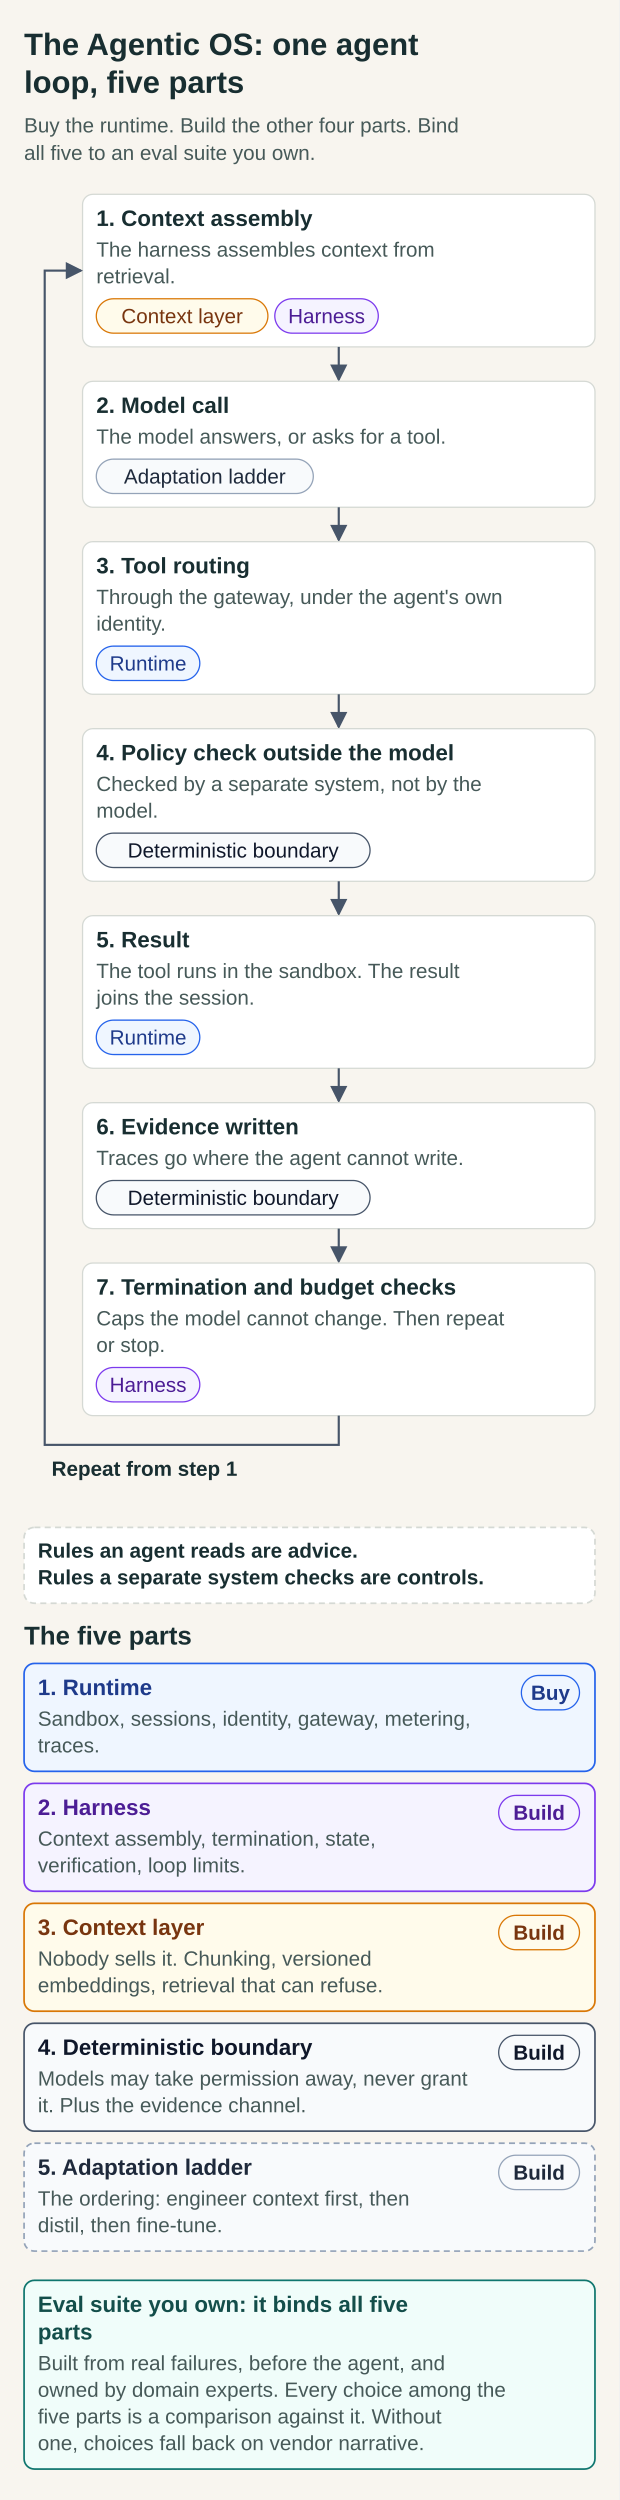
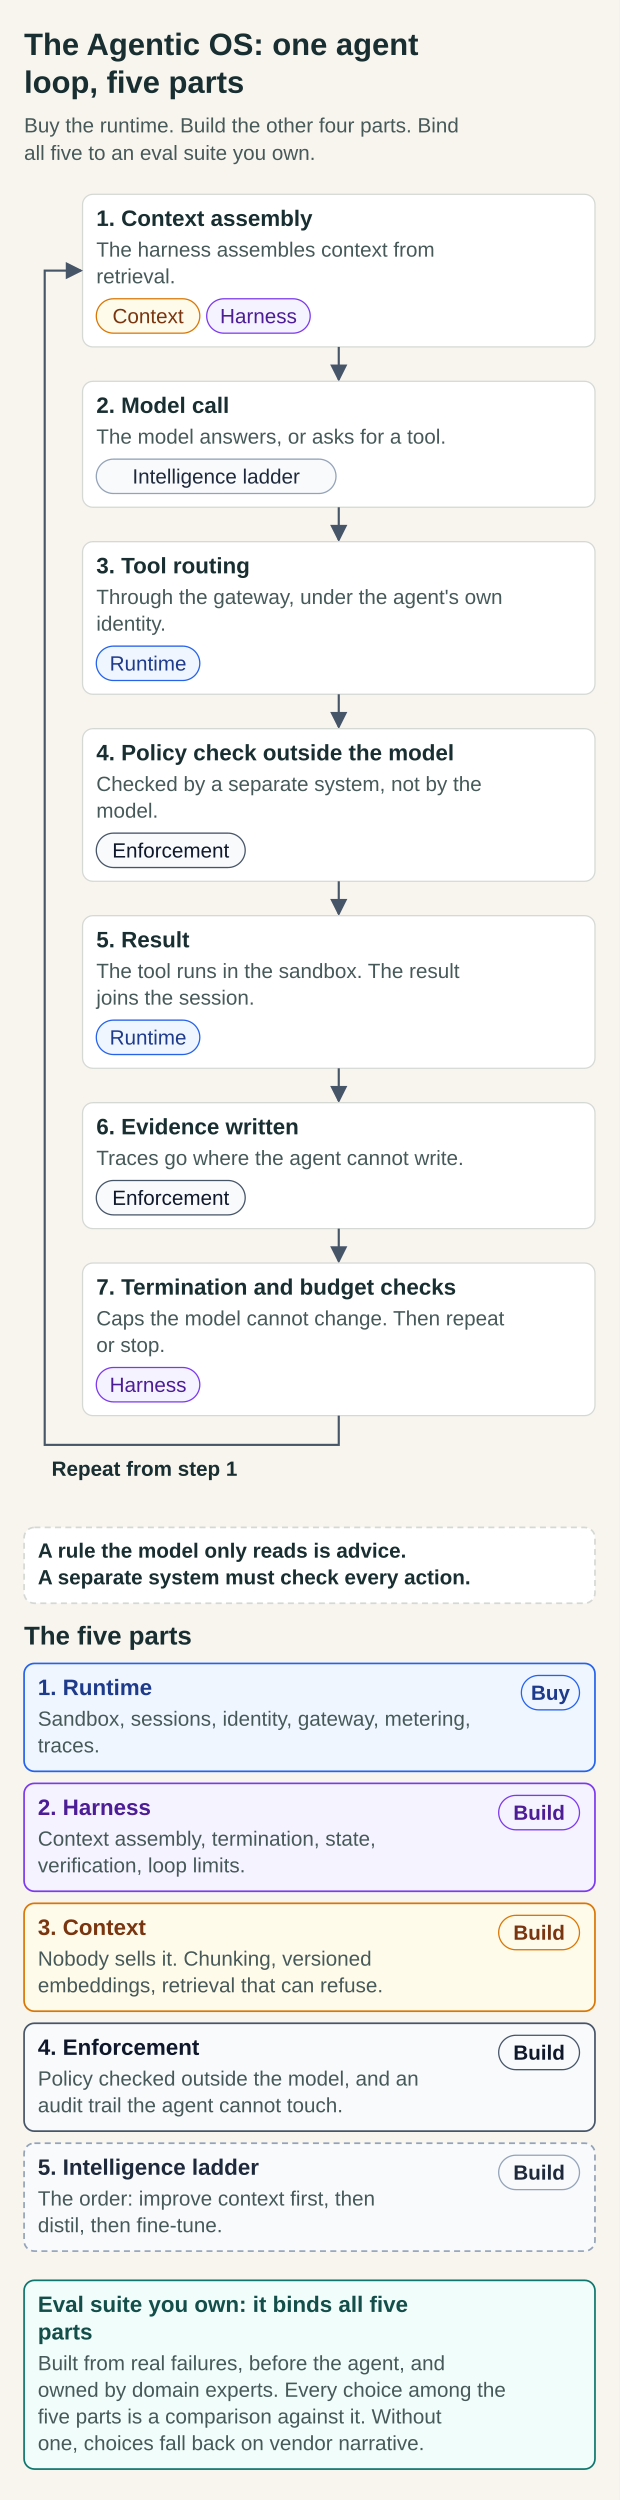
<svg xmlns="http://www.w3.org/2000/svg" viewBox="0 0 720 2907.7" role="img" aria-labelledby="title desc">
  <defs>
    <marker id="ah-control" markerWidth="9" markerHeight="9" refX="7" refY="4" orient="auto">
      <path d="M0,0 L8,4 L0,8" fill="#475569" />
    </marker>
  </defs>
  <rect width="100%" height="100%" fill="#f8f5ef" />
  <text x="28" y="64" font-family="Arial,sans-serif" font-size="36" font-weight="600" fill="#182e31">The Agentic OS: one agent</text>
  <text x="28" y="108" font-family="Arial,sans-serif" font-size="36" font-weight="600" fill="#182e31">loop, five parts</text>
  <text x="28" y="154" font-family="Arial,sans-serif" font-size="24" fill="#465958">Buy the runtime. Build the other four parts. Bind</text>
  <text x="28" y="186" font-family="Arial,sans-serif" font-size="24" fill="#465958">all five to an eval suite you own.</text>
  <rect x="96" y="226" width="596" height="177.5" rx="12" fill="#fff" stroke="#d5d9d4" stroke-width="1.5" />
  <text x="112" y="262.8" font-family="Arial,sans-serif" font-size="26" font-weight="700" fill="#182e31">1. Context assembly</text>
  <text x="112" y="298.5" font-family="Arial,sans-serif" font-size="24" fill="#465958">The harness assembles context from</text>
  <text x="112" y="329.5" font-family="Arial,sans-serif" font-size="24" fill="#465958">retrieval.</text>
-   <rect x="112" y="347.5" width="199.6" height="40" rx="20" fill="#fffbeb" stroke="#d97706" stroke-width="1.5" />
-   <text x="211.8" y="375.9" font-family="Arial,sans-serif" font-size="24" text-anchor="middle" fill="#78350f">Context layer</text>
-   <rect x="319.6" y="347.5" width="120.4" height="40" rx="20" fill="#f5f3ff" stroke="#7c3aed" stroke-width="1.5" />
-   <text x="379.8" y="375.9" font-family="Arial,sans-serif" font-size="24" text-anchor="middle" fill="#4c1d95">Harness</text>
+   <rect x="112" y="347.5" width="120.4" height="40" rx="20" fill="#fffbeb" stroke="#d97706" stroke-width="1.5" />
+   <text x="172.2" y="375.9" font-family="Arial,sans-serif" font-size="24" text-anchor="middle" fill="#78350f">Context</text>
+   <rect x="240.4" y="347.5" width="120.4" height="40" rx="20" fill="#f5f3ff" stroke="#7c3aed" stroke-width="1.5" />
+   <text x="300.6" y="375.9" font-family="Arial,sans-serif" font-size="24" text-anchor="middle" fill="#4c1d95">Harness</text>
  <path d="M394.0 403.5 L394.0 441.5" fill="none" stroke="#475569" stroke-width="2.5" marker-end="url(#ah-control)" />
  <rect x="96" y="443.5" width="596" height="146.5" rx="12" fill="#fff" stroke="#d5d9d4" stroke-width="1.5" />
  <text x="112" y="480.3" font-family="Arial,sans-serif" font-size="26" font-weight="700" fill="#182e31">2. Model call</text>
  <text x="112" y="516" font-family="Arial,sans-serif" font-size="24" fill="#465958">The model answers, or asks for a tool.</text>
-   <rect x="112" y="534" width="252.4" height="40" rx="20" fill="#f8fafc" stroke="#94a3b8" stroke-width="1.5" />
-   <text x="238.2" y="562.4" font-family="Arial,sans-serif" font-size="24" text-anchor="middle" fill="#1e293b">Adaptation ladder</text>
+   <rect x="112" y="534" width="278.8" height="40" rx="20" fill="#f8fafc" stroke="#94a3b8" stroke-width="1.5" />
+   <text x="251.4" y="562.4" font-family="Arial,sans-serif" font-size="24" text-anchor="middle" fill="#1e293b">Intelligence ladder</text>
  <path d="M394.0 590.0 L394.0 628.0" fill="none" stroke="#475569" stroke-width="2.5" marker-end="url(#ah-control)" />
  <rect x="96" y="630" width="596" height="177.5" rx="12" fill="#fff" stroke="#d5d9d4" stroke-width="1.5" />
  <text x="112" y="666.8" font-family="Arial,sans-serif" font-size="26" font-weight="700" fill="#182e31">3. Tool routing</text>
  <text x="112" y="702.5" font-family="Arial,sans-serif" font-size="24" fill="#465958">Through the gateway, under the agent's own</text>
  <text x="112" y="733.5" font-family="Arial,sans-serif" font-size="24" fill="#465958">identity.</text>
  <rect x="112" y="751.5" width="120.4" height="40" rx="20" fill="#eff6ff" stroke="#2563eb" stroke-width="1.5" />
  <text x="172.2" y="779.9" font-family="Arial,sans-serif" font-size="24" text-anchor="middle" fill="#1e3a8a">Runtime</text>
  <path d="M394.0 807.5 L394.0 845.5" fill="none" stroke="#475569" stroke-width="2.5" marker-end="url(#ah-control)" />
  <rect x="96" y="847.5" width="596" height="177.5" rx="12" fill="#fff" stroke="#d5d9d4" stroke-width="1.5" />
  <text x="112" y="884.3" font-family="Arial,sans-serif" font-size="26" font-weight="700" fill="#182e31">4. Policy check outside the model</text>
  <text x="112" y="920" font-family="Arial,sans-serif" font-size="24" fill="#465958">Checked by a separate system, not by the</text>
  <text x="112" y="951" font-family="Arial,sans-serif" font-size="24" fill="#465958">model.</text>
-   <rect x="112" y="969" width="318.4" height="40" rx="20" fill="#f8fafc" stroke="#475569" stroke-width="1.5" />
-   <text x="271.2" y="997.4" font-family="Arial,sans-serif" font-size="24" text-anchor="middle" fill="#0f172a">Deterministic boundary</text>
+   <rect x="112" y="969" width="173.2" height="40" rx="20" fill="#f8fafc" stroke="#475569" stroke-width="1.5" />
+   <text x="198.6" y="997.4" font-family="Arial,sans-serif" font-size="24" text-anchor="middle" fill="#0f172a">Enforcement</text>
  <path d="M394.0 1025.0 L394.0 1063.0" fill="none" stroke="#475569" stroke-width="2.5" marker-end="url(#ah-control)" />
  <rect x="96" y="1065" width="596" height="177.5" rx="12" fill="#fff" stroke="#d5d9d4" stroke-width="1.5" />
  <text x="112" y="1101.8" font-family="Arial,sans-serif" font-size="26" font-weight="700" fill="#182e31">5. Result</text>
  <text x="112" y="1137.5" font-family="Arial,sans-serif" font-size="24" fill="#465958">The tool runs in the sandbox. The result</text>
  <text x="112" y="1168.5" font-family="Arial,sans-serif" font-size="24" fill="#465958">joins the session.</text>
  <rect x="112" y="1186.5" width="120.4" height="40" rx="20" fill="#eff6ff" stroke="#2563eb" stroke-width="1.5" />
  <text x="172.2" y="1214.9" font-family="Arial,sans-serif" font-size="24" text-anchor="middle" fill="#1e3a8a">Runtime</text>
  <path d="M394.0 1242.5 L394.0 1280.5" fill="none" stroke="#475569" stroke-width="2.5" marker-end="url(#ah-control)" />
  <rect x="96" y="1282.5" width="596" height="146.5" rx="12" fill="#fff" stroke="#d5d9d4" stroke-width="1.5" />
  <text x="112" y="1319.3" font-family="Arial,sans-serif" font-size="26" font-weight="700" fill="#182e31">6. Evidence written</text>
  <text x="112" y="1355" font-family="Arial,sans-serif" font-size="24" fill="#465958">Traces go where the agent cannot write.</text>
-   <rect x="112" y="1373" width="318.4" height="40" rx="20" fill="#f8fafc" stroke="#475569" stroke-width="1.5" />
-   <text x="271.2" y="1401.4" font-family="Arial,sans-serif" font-size="24" text-anchor="middle" fill="#0f172a">Deterministic boundary</text>
+   <rect x="112" y="1373" width="173.2" height="40" rx="20" fill="#f8fafc" stroke="#475569" stroke-width="1.5" />
+   <text x="198.6" y="1401.4" font-family="Arial,sans-serif" font-size="24" text-anchor="middle" fill="#0f172a">Enforcement</text>
  <path d="M394.0 1429.0 L394.0 1467.0" fill="none" stroke="#475569" stroke-width="2.5" marker-end="url(#ah-control)" />
  <rect x="96" y="1469" width="596" height="177.5" rx="12" fill="#fff" stroke="#d5d9d4" stroke-width="1.5" />
  <text x="112" y="1505.8" font-family="Arial,sans-serif" font-size="26" font-weight="700" fill="#182e31">7. Termination and budget checks</text>
  <text x="112" y="1541.5" font-family="Arial,sans-serif" font-size="24" fill="#465958">Caps the model cannot change. Then repeat</text>
  <text x="112" y="1572.5" font-family="Arial,sans-serif" font-size="24" fill="#465958">or stop.</text>
  <rect x="112" y="1590.5" width="120.4" height="40" rx="20" fill="#f5f3ff" stroke="#7c3aed" stroke-width="1.5" />
  <text x="172.2" y="1618.9" font-family="Arial,sans-serif" font-size="24" text-anchor="middle" fill="#4c1d95">Harness</text>
  <path d="M394.0 1646.5 L394.0 1680.5 L52 1680.5 L52 314.75 L94 314.75" fill="none" stroke="#475569" stroke-width="2.5" marker-end="url(#ah-control)" />
  <text x="60" y="1716.5" font-family="Arial,sans-serif" font-size="24" font-weight="700" fill="#182e31">Repeat from step 1</text>
  <rect x="28" y="1776.5" width="664" height="88.2" rx="12" fill="#fff" stroke="#d5d9d4" stroke-width="2" stroke-dasharray="7 5" />
-   <text x="44" y="1811.7" font-family="Arial,sans-serif" font-size="24" font-weight="700" fill="#182e31">Rules an agent reads are advice.</text>
-   <text x="44" y="1842.7" font-family="Arial,sans-serif" font-size="24" font-weight="700" fill="#182e31">Rules a separate system checks are controls.</text>
+   <text x="44" y="1811.7" font-family="Arial,sans-serif" font-size="24" font-weight="700" fill="#182e31">A rule the model only reads is advice.</text>
+   <text x="44" y="1842.7" font-family="Arial,sans-serif" font-size="24" font-weight="700" fill="#182e31">A separate system must check every action.</text>
  <text x="28" y="1912.7" font-family="Arial,sans-serif" font-size="30" font-weight="700" fill="#182e31">The five parts</text>
  <rect x="28" y="1934.7" width="664" height="125.5" rx="12" fill="#eff6ff" stroke="#2563eb" stroke-width="2" />
  <text x="44" y="1971.5" font-family="Arial,sans-serif" font-size="26" font-weight="700" fill="#1e3a8a">1. Runtime</text>
  <text x="44" y="2007.2" font-family="Arial,sans-serif" font-size="24" fill="#465958">Sandbox, sessions, identity, gateway, metering,</text>
  <text x="44" y="2038.2" font-family="Arial,sans-serif" font-size="24" fill="#465958">traces.</text>
  <rect x="606.4" y="1948.7" width="67.6" height="40" rx="20" fill="#eff6ff" stroke="#2563eb" stroke-width="1.5" />
  <text x="640.2" y="1977.1" font-family="Arial,sans-serif" font-size="24" font-weight="700" text-anchor="middle" fill="#1e3a8a">Buy</text>
  <rect x="28" y="2074.2" width="664" height="125.5" rx="12" fill="#f5f3ff" stroke="#7c3aed" stroke-width="2" />
  <text x="44" y="2111" font-family="Arial,sans-serif" font-size="26" font-weight="700" fill="#4c1d95">2. Harness</text>
  <text x="44" y="2146.7" font-family="Arial,sans-serif" font-size="24" fill="#465958">Context assembly, termination, state,</text>
  <text x="44" y="2177.7" font-family="Arial,sans-serif" font-size="24" fill="#465958">verification, loop limits.</text>
  <rect x="580" y="2088.2" width="94" height="40" rx="20" fill="#f5f3ff" stroke="#7c3aed" stroke-width="1.5" />
  <text x="627" y="2116.6" font-family="Arial,sans-serif" font-size="24" font-weight="700" text-anchor="middle" fill="#4c1d95">Build</text>
  <rect x="28" y="2213.7" width="664" height="125.5" rx="12" fill="#fffbeb" stroke="#d97706" stroke-width="2" />
-   <text x="44" y="2250.5" font-family="Arial,sans-serif" font-size="26" font-weight="700" fill="#78350f">3. Context layer</text>
+   <text x="44" y="2250.5" font-family="Arial,sans-serif" font-size="26" font-weight="700" fill="#78350f">3. Context</text>
  <text x="44" y="2286.2" font-family="Arial,sans-serif" font-size="24" fill="#465958">Nobody sells it. Chunking, versioned</text>
  <text x="44" y="2317.2" font-family="Arial,sans-serif" font-size="24" fill="#465958">embeddings, retrieval that can refuse.</text>
  <rect x="580" y="2227.7" width="94" height="40" rx="20" fill="#fffbeb" stroke="#d97706" stroke-width="1.5" />
  <text x="627" y="2256.1" font-family="Arial,sans-serif" font-size="24" font-weight="700" text-anchor="middle" fill="#78350f">Build</text>
  <rect x="28" y="2353.2" width="664" height="125.5" rx="12" fill="#f8fafc" stroke="#475569" stroke-width="2" />
-   <text x="44" y="2390" font-family="Arial,sans-serif" font-size="26" font-weight="700" fill="#0f172a">4. Deterministic boundary</text>
-   <text x="44" y="2425.7" font-family="Arial,sans-serif" font-size="24" fill="#465958">Models may take permission away, never grant</text>
-   <text x="44" y="2456.7" font-family="Arial,sans-serif" font-size="24" fill="#465958">it. Plus the evidence channel.</text>
+   <text x="44" y="2390" font-family="Arial,sans-serif" font-size="26" font-weight="700" fill="#0f172a">4. Enforcement</text>
+   <text x="44" y="2425.7" font-family="Arial,sans-serif" font-size="24" fill="#465958">Policy checked outside the model, and an</text>
+   <text x="44" y="2456.7" font-family="Arial,sans-serif" font-size="24" fill="#465958">audit trail the agent cannot touch.</text>
  <rect x="580" y="2367.2" width="94" height="40" rx="20" fill="#f8fafc" stroke="#475569" stroke-width="1.5" />
  <text x="627" y="2395.6" font-family="Arial,sans-serif" font-size="24" font-weight="700" text-anchor="middle" fill="#0f172a">Build</text>
  <rect x="28" y="2492.7" width="664" height="125.5" rx="12" fill="#f8fafc" stroke="#94a3b8" stroke-width="2" stroke-dasharray="7 5" />
-   <text x="44" y="2529.5" font-family="Arial,sans-serif" font-size="26" font-weight="700" fill="#1e293b">5. Adaptation ladder</text>
-   <text x="44" y="2565.2" font-family="Arial,sans-serif" font-size="24" fill="#465958">The ordering: engineer context first, then</text>
+   <text x="44" y="2529.5" font-family="Arial,sans-serif" font-size="26" font-weight="700" fill="#1e293b">5. Intelligence ladder</text>
+   <text x="44" y="2565.2" font-family="Arial,sans-serif" font-size="24" fill="#465958">The order: improve context first, then</text>
  <text x="44" y="2596.2" font-family="Arial,sans-serif" font-size="24" fill="#465958">distil, then fine-tune.</text>
  <rect x="580" y="2506.7" width="94" height="40" rx="20" fill="#f8fafc" stroke="#94a3b8" stroke-width="1.5" />
  <text x="627" y="2535.1" font-family="Arial,sans-serif" font-size="24" font-weight="700" text-anchor="middle" fill="#1e293b">Build</text>
  <rect x="28" y="2652.2" width="664" height="219.5" rx="12" fill="#f0fdfa" stroke="#0f766e" stroke-width="2" />
  <text x="44" y="2689" font-family="Arial,sans-serif" font-size="26" font-weight="700" fill="#134e4a">Eval suite you own: it binds all five</text>
  <text x="44" y="2721" font-family="Arial,sans-serif" font-size="26" font-weight="700" fill="#134e4a">parts</text>
  <text x="44" y="2756.7" font-family="Arial,sans-serif" font-size="24" fill="#465958">Built from real failures, before the agent, and</text>
  <text x="44" y="2787.7" font-family="Arial,sans-serif" font-size="24" fill="#465958">owned by domain experts. Every choice among the</text>
  <text x="44" y="2818.7" font-family="Arial,sans-serif" font-size="24" fill="#465958">five parts is a comparison against it. Without</text>
  <text x="44" y="2849.7" font-family="Arial,sans-serif" font-size="24" fill="#465958">one, choices fall back on vendor narrative.</text>
</svg>
